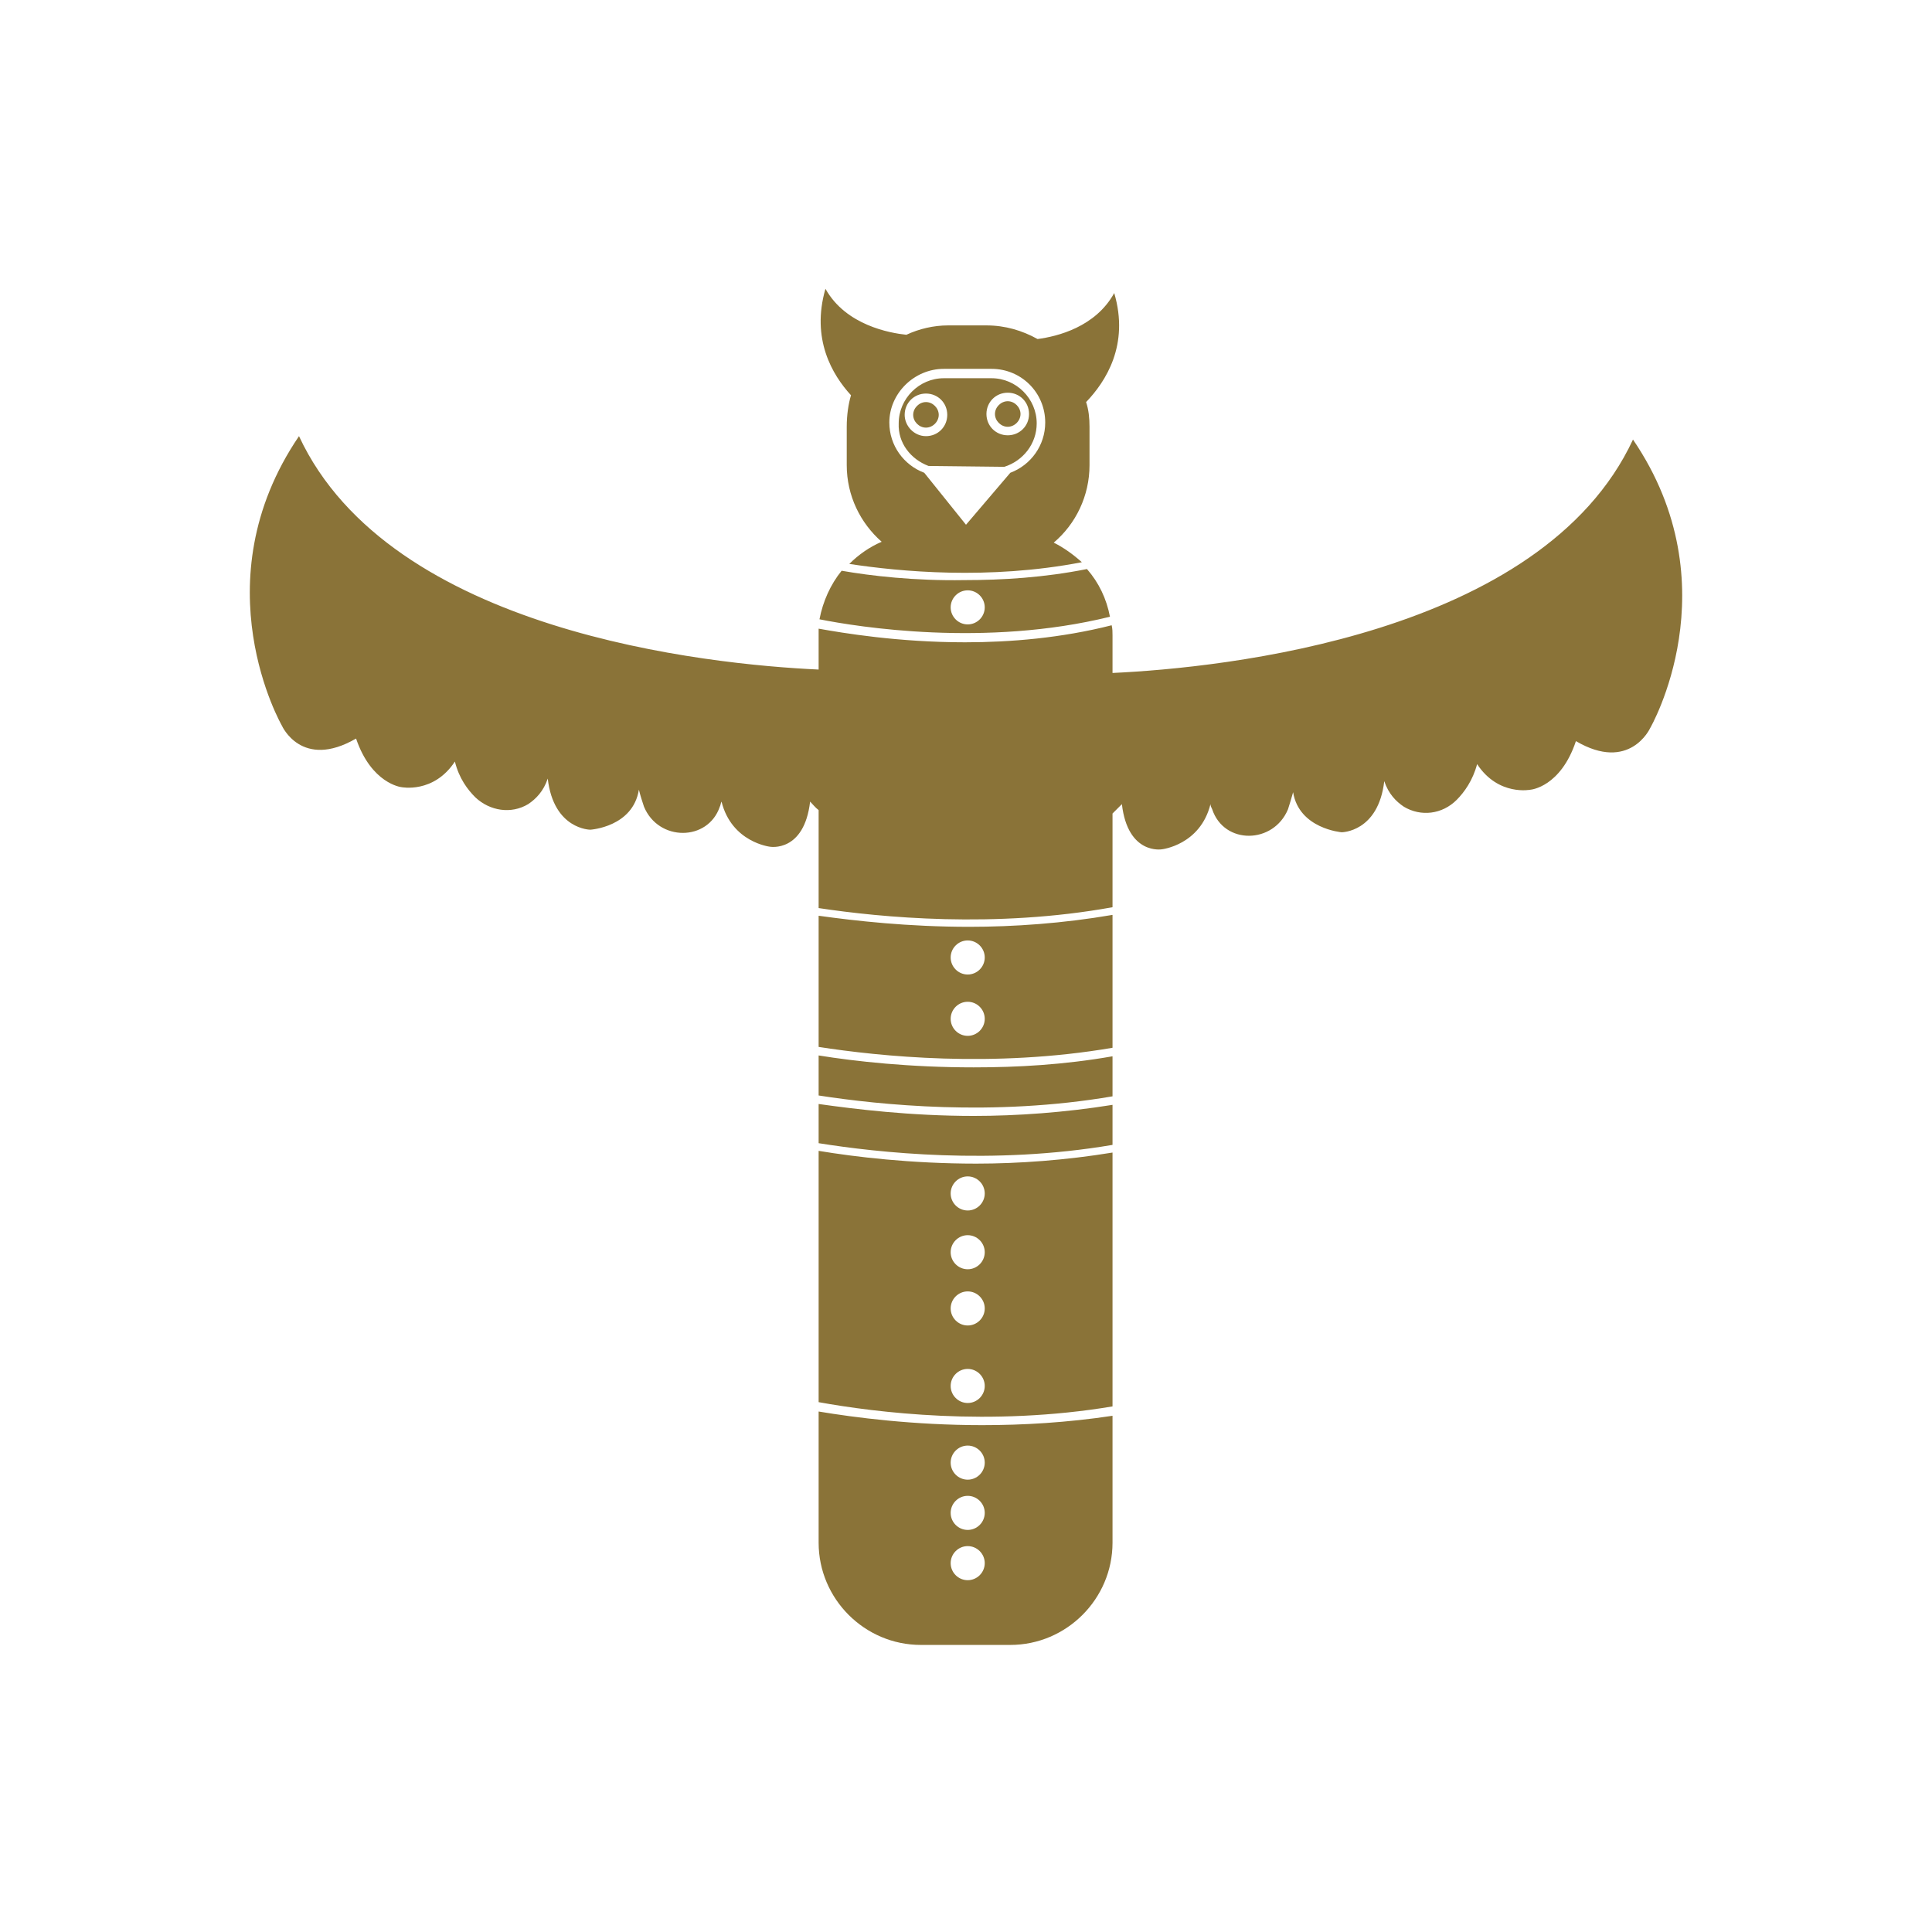
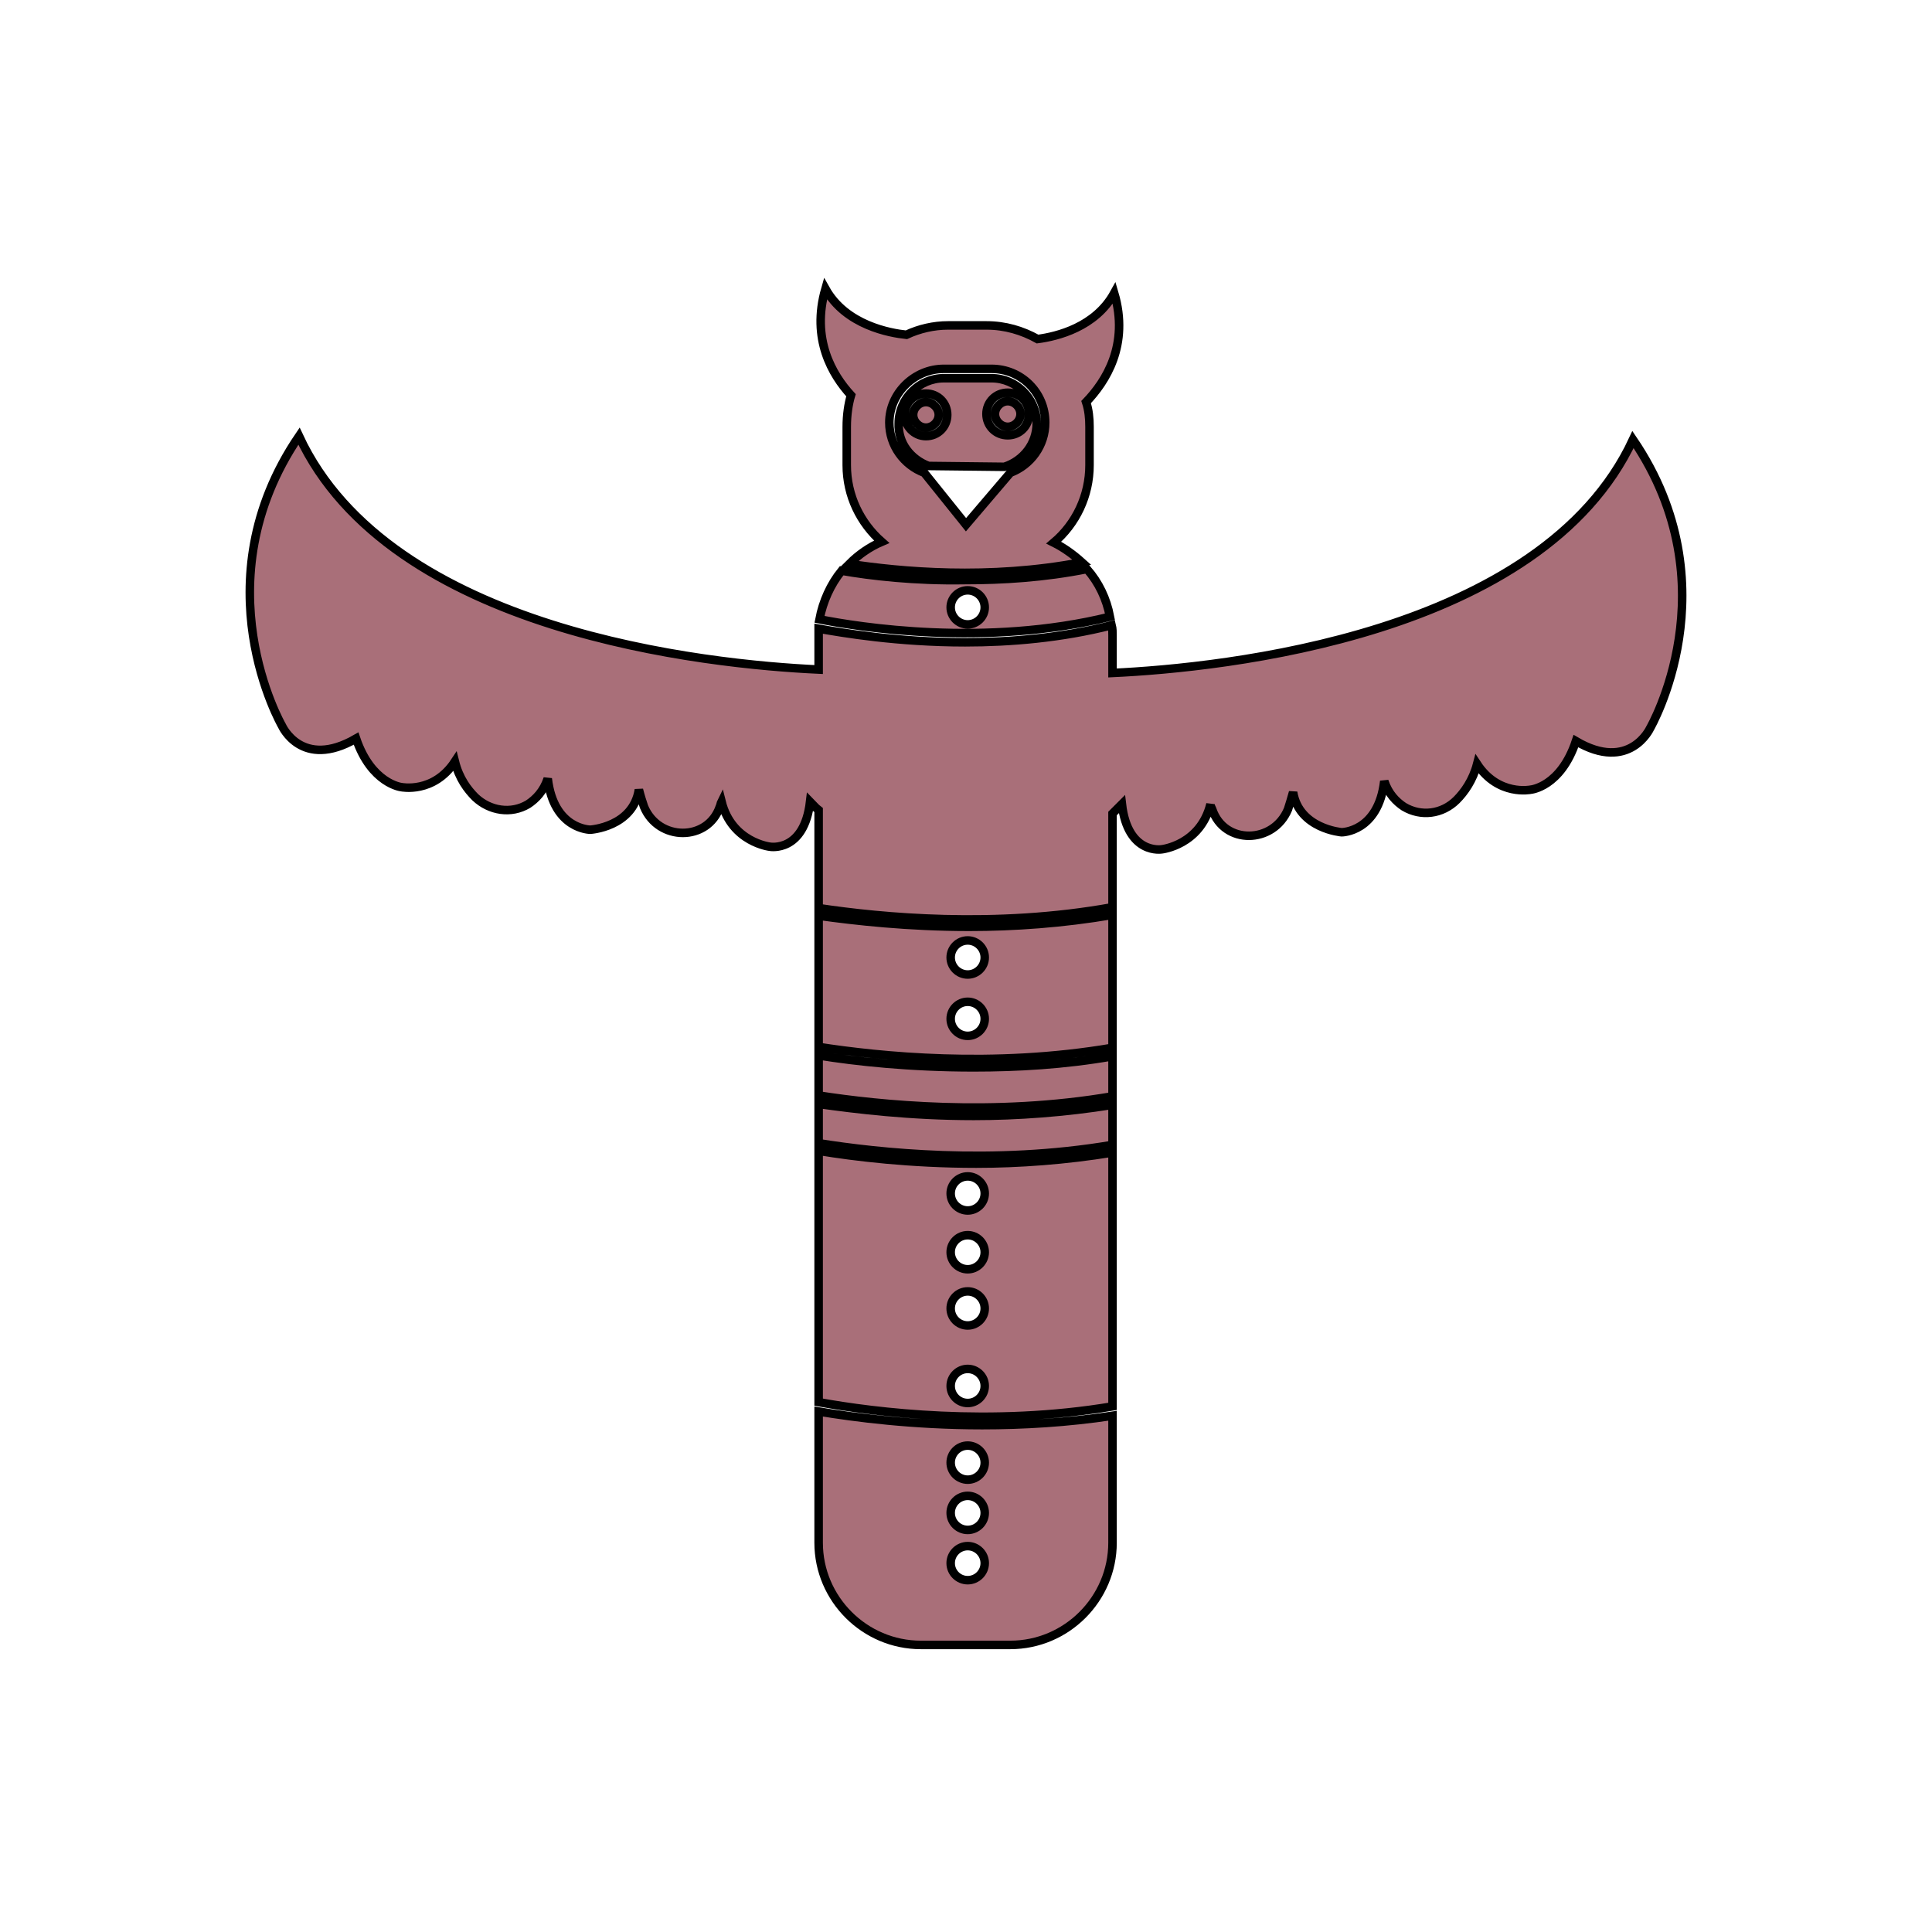
- <svg xmlns="http://www.w3.org/2000/svg" fill="#8a7338" version="1.1" x="0px" y="0px" viewBox="0 0 226.8 226.8" style="enable-background:new 0 0 226.8 226.8;" xml:space="preserve">
-   <path d="M96.1,135.1v29.5c6.6,1.2,20.2,2.9,34.5,0.5v-29.8c-5.5,0.9-11,1.3-16,1.3C106.9,136.6,100.3,135.8,96.1,135.1z   M113.6,164.7c-1.1,0-2-0.9-2-2c0-1.1,0.9-2,2-2c1.1,0,2,0.9,2,2C115.6,163.8,114.7,164.7,113.6,164.7z M113.6,155.6  c-1.1,0-2-0.9-2-2c0-1.1,0.9-2,2-2c1.1,0,2,0.9,2,2C115.6,154.7,114.7,155.6,113.6,155.6z M113.6,149c-1.1,0-2-0.9-2-2  c0-1.1,0.9-2,2-2c1.1,0,2,0.9,2,2C115.6,148.1,114.7,149,113.6,149z M115.6,140.1c0,1.1-0.9,2-2,2c-1.1,0-2-0.9-2-2c0-1.1,0.9-2,2-2  C114.7,138.1,115.6,139,115.6,140.1z M114.3,131c5.1,0,10.7-0.4,16.3-1.3v4.7c-14.1,2.4-27.6,0.9-34.5-0.2v-4.6  C100.4,130.2,106.8,131,114.3,131z M109,54.7l8.9,0.1c2.2-0.7,3.8-2.7,3.8-5.1c0-2.9-2.4-5.3-5.3-5.3h-5.6c-2.9,0-5.3,2.4-5.3,5.3  C105.4,52,106.9,53.9,109,54.7z M118.3,46.1c1.4,0,2.5,1.1,2.5,2.5c0,1.4-1.1,2.5-2.5,2.5c-1.4,0-2.5-1.1-2.5-2.5  C115.8,47.2,116.9,46.1,118.3,46.1z M106.2,48.7c0-1.4,1.1-2.5,2.5-2.5c1.4,0,2.5,1.1,2.5,2.5c0,1.4-1.1,2.5-2.5,2.5  C107.3,51.2,106.2,50,106.2,48.7z M99.4,50.1v4.5c0,3.6,1.6,6.8,4.1,9c-1.4,0.6-2.7,1.5-3.8,2.6c5.9,0.9,16.4,1.9,27.3-0.2  c-1-0.9-2.1-1.7-3.3-2.3c2.6-2.2,4.2-5.5,4.2-9.1v-4.5c0-1-0.1-2-0.4-2.9c2.3-2.4,5.1-6.7,3.3-12.8c-2.2,4-6.7,5.1-9,5.4  c-1.8-1-3.8-1.6-6-1.6h-4.5c-1.7,0-3.4,0.4-4.9,1.1c-1.9-0.2-7.1-1.1-9.5-5.4c-1.7,5.9,0.8,10.1,3,12.5  C99.6,47.4,99.4,48.7,99.4,50.1z M110.8,43.3h5.6c3.5,0,6.3,2.8,6.3,6.3c0,2.7-1.7,5-4.1,5.9l-5.2,6.1l-4.9-6.1  c-2.4-0.9-4.1-3.2-4.1-5.9C104.4,46.2,107.3,43.3,110.8,43.3z M114.3,125.3c5.1,0,10.6-0.3,16.3-1.3v4.7c-14,2.4-27.4,1-34.5-0.1  v-4.7C100.4,124.6,106.8,125.3,114.3,125.3z M130.3,72.4c-0.4-2.1-1.3-4-2.7-5.6c-5,1-9.9,1.3-14.4,1.3c-5.8,0.1-11-0.5-14.4-1.1  c-1.3,1.6-2.2,3.6-2.6,5.7C100.7,73.6,115.7,76,130.3,72.4z M111.6,71.3c0-1.1,0.9-2,2-2c1.1,0,2,0.9,2,2s-0.9,2-2,2  C112.5,73.3,111.6,72.4,111.6,71.3z M193.7,85.5c0,0-2.4,5.2-8.7,1.5c-1.8,5.4-5.3,5.7-5.3,5.7s-3.8,0.8-6.3-3  c-0.5,1.9-1.5,3.3-2.4,4.2c-1.7,1.7-4.2,2-6.2,0.8c-0.9-0.6-1.8-1.5-2.3-3c-0.7,6-5,6-5,6s-5-0.4-5.7-4.7c-0.2,0.7-0.4,1.4-0.6,2  c-1.7,4.1-7.5,4.2-8.9,0c-0.1-0.2-0.2-0.4-0.2-0.6c-1.2,4.8-5.7,5.3-5.7,5.3s-4,0.7-4.7-5.3c-0.3,0.3-0.7,0.7-1.1,1.1v11  c-13.8,2.5-27.2,1.2-34.5,0.1V95.1c-0.4-0.3-0.7-0.7-1-1c-0.7,6-4.7,5.3-4.7,5.3s-4.5-0.5-5.7-5.3c-0.1,0.2-0.1,0.4-0.2,0.6  c-1.4,4.1-7.2,4.1-8.9,0c-0.2-0.6-0.4-1.2-0.6-2c-0.7,4.4-5.7,4.7-5.7,4.7s-4.3,0-5-6c-0.5,1.5-1.4,2.4-2.3,3  c-2,1.2-4.5,0.8-6.2-0.8c-0.9-0.9-1.9-2.2-2.4-4.2c-2.5,3.8-6.3,3-6.3,3s-3.5-0.4-5.3-5.7c-6.4,3.7-8.7-1.5-8.7-1.5s-9.7-16.8,2-34  c10.7,23,48,26.8,61,27.4v-3.9c0-0.3,0-0.6,0-0.9c2.8,0.5,9.3,1.6,17.2,1.6c5.3,0,11.3-0.5,17.2-2c0.1,0.4,0.1,0.8,0.1,1.2V79  c12.9-0.6,50.4-4.4,61.1-27.4C203.4,68.8,193.7,85.5,193.7,85.5z M116.8,48.6c0-0.8,0.7-1.5,1.5-1.5s1.5,0.7,1.5,1.5  s-0.7,1.5-1.5,1.5S116.8,49.4,116.8,48.6z M96.1,165.7v15.4c0,6.6,5.4,12,12,12h10.5c6.6,0,12-5.4,12-12v-14.9  c-5.3,0.8-10.5,1.1-15.3,1.1C107.2,167.3,100.3,166.4,96.1,165.7z M113.6,185.5c-1.1,0-2-0.9-2-2c0-1.1,0.9-2,2-2c1.1,0,2,0.9,2,2  C115.6,184.6,114.7,185.5,113.6,185.5z M113.6,179.6c-1.1,0-2-0.9-2-2c0-1.1,0.9-2,2-2c1.1,0,2,0.9,2,2  C115.6,178.7,114.7,179.6,113.6,179.6z M113.6,173.7c-1.1,0-2-0.9-2-2c0-1.1,0.9-2,2-2c1.1,0,2,0.9,2,2  C115.6,172.8,114.7,173.7,113.6,173.7z M108.7,50.2c-0.8,0-1.5-0.7-1.5-1.5s0.7-1.5,1.5-1.5s1.5,0.7,1.5,1.5S109.5,50.2,108.7,50.2z   M96.1,107.5v15.4c7.1,1.1,20.5,2.5,34.5,0.1v-15.6c-5.8,1-11.6,1.4-16.8,1.4C106.6,108.8,100.4,108.1,96.1,107.5z M113.6,121.6  c-1.1,0-2-0.9-2-2c0-1.1,0.9-2,2-2c1.1,0,2,0.9,2,2C115.6,120.7,114.7,121.6,113.6,121.6z M115.6,112.4c0,1.1-0.9,2-2,2  c-1.1,0-2-0.9-2-2c0-1.1,0.9-2,2-2C114.7,110.4,115.6,111.3,115.6,112.4z" />
+ <svg xmlns="http://www.w3.org/2000/svg" fill="#A96F79" version="1.1" x="0px" y="0px" viewBox="0 0 226.8 226.8" style="enable-background:new 0 0 226.8 226.8;" xml:space="preserve">
+   <path stroke="black" d="M96.1,135.1v29.5c6.6,1.2,20.2,2.9,34.5,0.5v-29.8c-5.5,0.9-11,1.3-16,1.3C106.9,136.6,100.3,135.8,96.1,135.1z   M113.6,164.7c-1.1,0-2-0.9-2-2c0-1.1,0.9-2,2-2c1.1,0,2,0.9,2,2C115.6,163.8,114.7,164.7,113.6,164.7z M113.6,155.6  c-1.1,0-2-0.9-2-2c0-1.1,0.9-2,2-2c1.1,0,2,0.9,2,2C115.6,154.7,114.7,155.6,113.6,155.6z M113.6,149c-1.1,0-2-0.9-2-2  c0-1.1,0.9-2,2-2c1.1,0,2,0.9,2,2C115.6,148.1,114.7,149,113.6,149z M115.6,140.1c0,1.1-0.9,2-2,2c-1.1,0-2-0.9-2-2c0-1.1,0.9-2,2-2  C114.7,138.1,115.6,139,115.6,140.1z M114.3,131c5.1,0,10.7-0.4,16.3-1.3v4.7c-14.1,2.4-27.6,0.9-34.5-0.2v-4.6  C100.4,130.2,106.8,131,114.3,131z M109,54.7l8.9,0.1c2.2-0.7,3.8-2.7,3.8-5.1c0-2.9-2.4-5.3-5.3-5.3h-5.6c-2.9,0-5.3,2.4-5.3,5.3  C105.4,52,106.9,53.9,109,54.7z M118.3,46.1c1.4,0,2.5,1.1,2.5,2.5c0,1.4-1.1,2.5-2.5,2.5c-1.4,0-2.5-1.1-2.5-2.5  C115.8,47.2,116.9,46.1,118.3,46.1z M106.2,48.7c0-1.4,1.1-2.5,2.5-2.5c1.4,0,2.5,1.1,2.5,2.5c0,1.4-1.1,2.5-2.5,2.5  C107.3,51.2,106.2,50,106.2,48.7z M99.4,50.1v4.5c0,3.6,1.6,6.8,4.1,9c-1.4,0.6-2.7,1.5-3.8,2.6c5.9,0.9,16.4,1.9,27.3-0.2  c-1-0.9-2.1-1.7-3.3-2.3c2.6-2.2,4.2-5.5,4.2-9.1v-4.5c0-1-0.1-2-0.4-2.9c2.3-2.4,5.1-6.7,3.3-12.8c-2.2,4-6.7,5.1-9,5.4  c-1.8-1-3.8-1.6-6-1.6h-4.5c-1.7,0-3.4,0.4-4.9,1.1c-1.9-0.2-7.1-1.1-9.5-5.4c-1.7,5.9,0.8,10.1,3,12.5  C99.6,47.4,99.4,48.7,99.4,50.1z M110.8,43.3h5.6c3.5,0,6.3,2.8,6.3,6.3c0,2.7-1.7,5-4.1,5.9l-5.2,6.1l-4.9-6.1  c-2.4-0.9-4.1-3.2-4.1-5.9C104.4,46.2,107.3,43.3,110.8,43.3z M114.3,125.3c5.1,0,10.6-0.3,16.3-1.3v4.7c-14,2.4-27.4,1-34.5-0.1  v-4.7C100.4,124.6,106.8,125.3,114.3,125.3z M130.3,72.4c-0.4-2.1-1.3-4-2.7-5.6c-5,1-9.9,1.3-14.4,1.3c-5.8,0.1-11-0.5-14.4-1.1  c-1.3,1.6-2.2,3.6-2.6,5.7C100.7,73.6,115.7,76,130.3,72.4z M111.6,71.3c0-1.1,0.9-2,2-2c1.1,0,2,0.9,2,2s-0.9,2-2,2  C112.5,73.3,111.6,72.4,111.6,71.3z M193.7,85.5c0,0-2.4,5.2-8.7,1.5c-1.8,5.4-5.3,5.7-5.3,5.7s-3.8,0.8-6.3-3  c-0.5,1.9-1.5,3.3-2.4,4.2c-1.7,1.7-4.2,2-6.2,0.8c-0.9-0.6-1.8-1.5-2.3-3c-0.7,6-5,6-5,6s-5-0.4-5.7-4.7c-0.2,0.7-0.4,1.4-0.6,2  c-1.7,4.1-7.5,4.2-8.9,0c-0.1-0.2-0.2-0.4-0.2-0.6c-1.2,4.8-5.7,5.3-5.7,5.3s-4,0.7-4.7-5.3c-0.3,0.3-0.7,0.7-1.1,1.1v11  c-13.8,2.5-27.2,1.2-34.5,0.1V95.1c-0.4-0.3-0.7-0.7-1-1c-0.7,6-4.7,5.3-4.7,5.3s-4.5-0.5-5.7-5.3c-0.1,0.2-0.1,0.4-0.2,0.6  c-1.4,4.1-7.2,4.1-8.9,0c-0.2-0.6-0.4-1.2-0.6-2c-0.7,4.4-5.7,4.7-5.7,4.7s-4.3,0-5-6c-0.5,1.5-1.4,2.4-2.3,3  c-2,1.2-4.5,0.8-6.2-0.8c-0.9-0.9-1.9-2.2-2.4-4.2c-2.5,3.8-6.3,3-6.3,3s-3.5-0.4-5.3-5.7c-6.4,3.7-8.7-1.5-8.7-1.5s-9.7-16.8,2-34  c10.7,23,48,26.8,61,27.4v-3.9c0-0.3,0-0.6,0-0.9c2.8,0.5,9.3,1.6,17.2,1.6c5.3,0,11.3-0.5,17.2-2c0.1,0.4,0.1,0.8,0.1,1.2V79  c12.9-0.6,50.4-4.4,61.1-27.4C203.4,68.8,193.7,85.5,193.7,85.5z M116.8,48.6c0-0.8,0.7-1.5,1.5-1.5s1.5,0.7,1.5,1.5  s-0.7,1.5-1.5,1.5S116.8,49.4,116.8,48.6z M96.1,165.7v15.4c0,6.6,5.4,12,12,12h10.5c6.6,0,12-5.4,12-12v-14.9  c-5.3,0.8-10.5,1.1-15.3,1.1C107.2,167.3,100.3,166.4,96.1,165.7z M113.6,185.5c-1.1,0-2-0.9-2-2c0-1.1,0.9-2,2-2c1.1,0,2,0.9,2,2  C115.6,184.6,114.7,185.5,113.6,185.5z M113.6,179.6c-1.1,0-2-0.9-2-2c0-1.1,0.9-2,2-2c1.1,0,2,0.9,2,2  C115.6,178.7,114.7,179.6,113.6,179.6z M113.6,173.7c-1.1,0-2-0.9-2-2c0-1.1,0.9-2,2-2c1.1,0,2,0.9,2,2  C115.6,172.8,114.7,173.7,113.6,173.7z M108.7,50.2c-0.8,0-1.5-0.7-1.5-1.5s0.7-1.5,1.5-1.5s1.5,0.7,1.5,1.5S109.5,50.2,108.7,50.2z   M96.1,107.5v15.4c7.1,1.1,20.5,2.5,34.5,0.1v-15.6c-5.8,1-11.6,1.4-16.8,1.4C106.6,108.8,100.4,108.1,96.1,107.5z M113.6,121.6  c-1.1,0-2-0.9-2-2c0-1.1,0.9-2,2-2c1.1,0,2,0.9,2,2C115.6,120.7,114.7,121.6,113.6,121.6z M115.6,112.4c0,1.1-0.9,2-2,2  c-1.1,0-2-0.9-2-2c0-1.1,0.9-2,2-2C114.7,110.4,115.6,111.3,115.6,112.4z" />
</svg>
